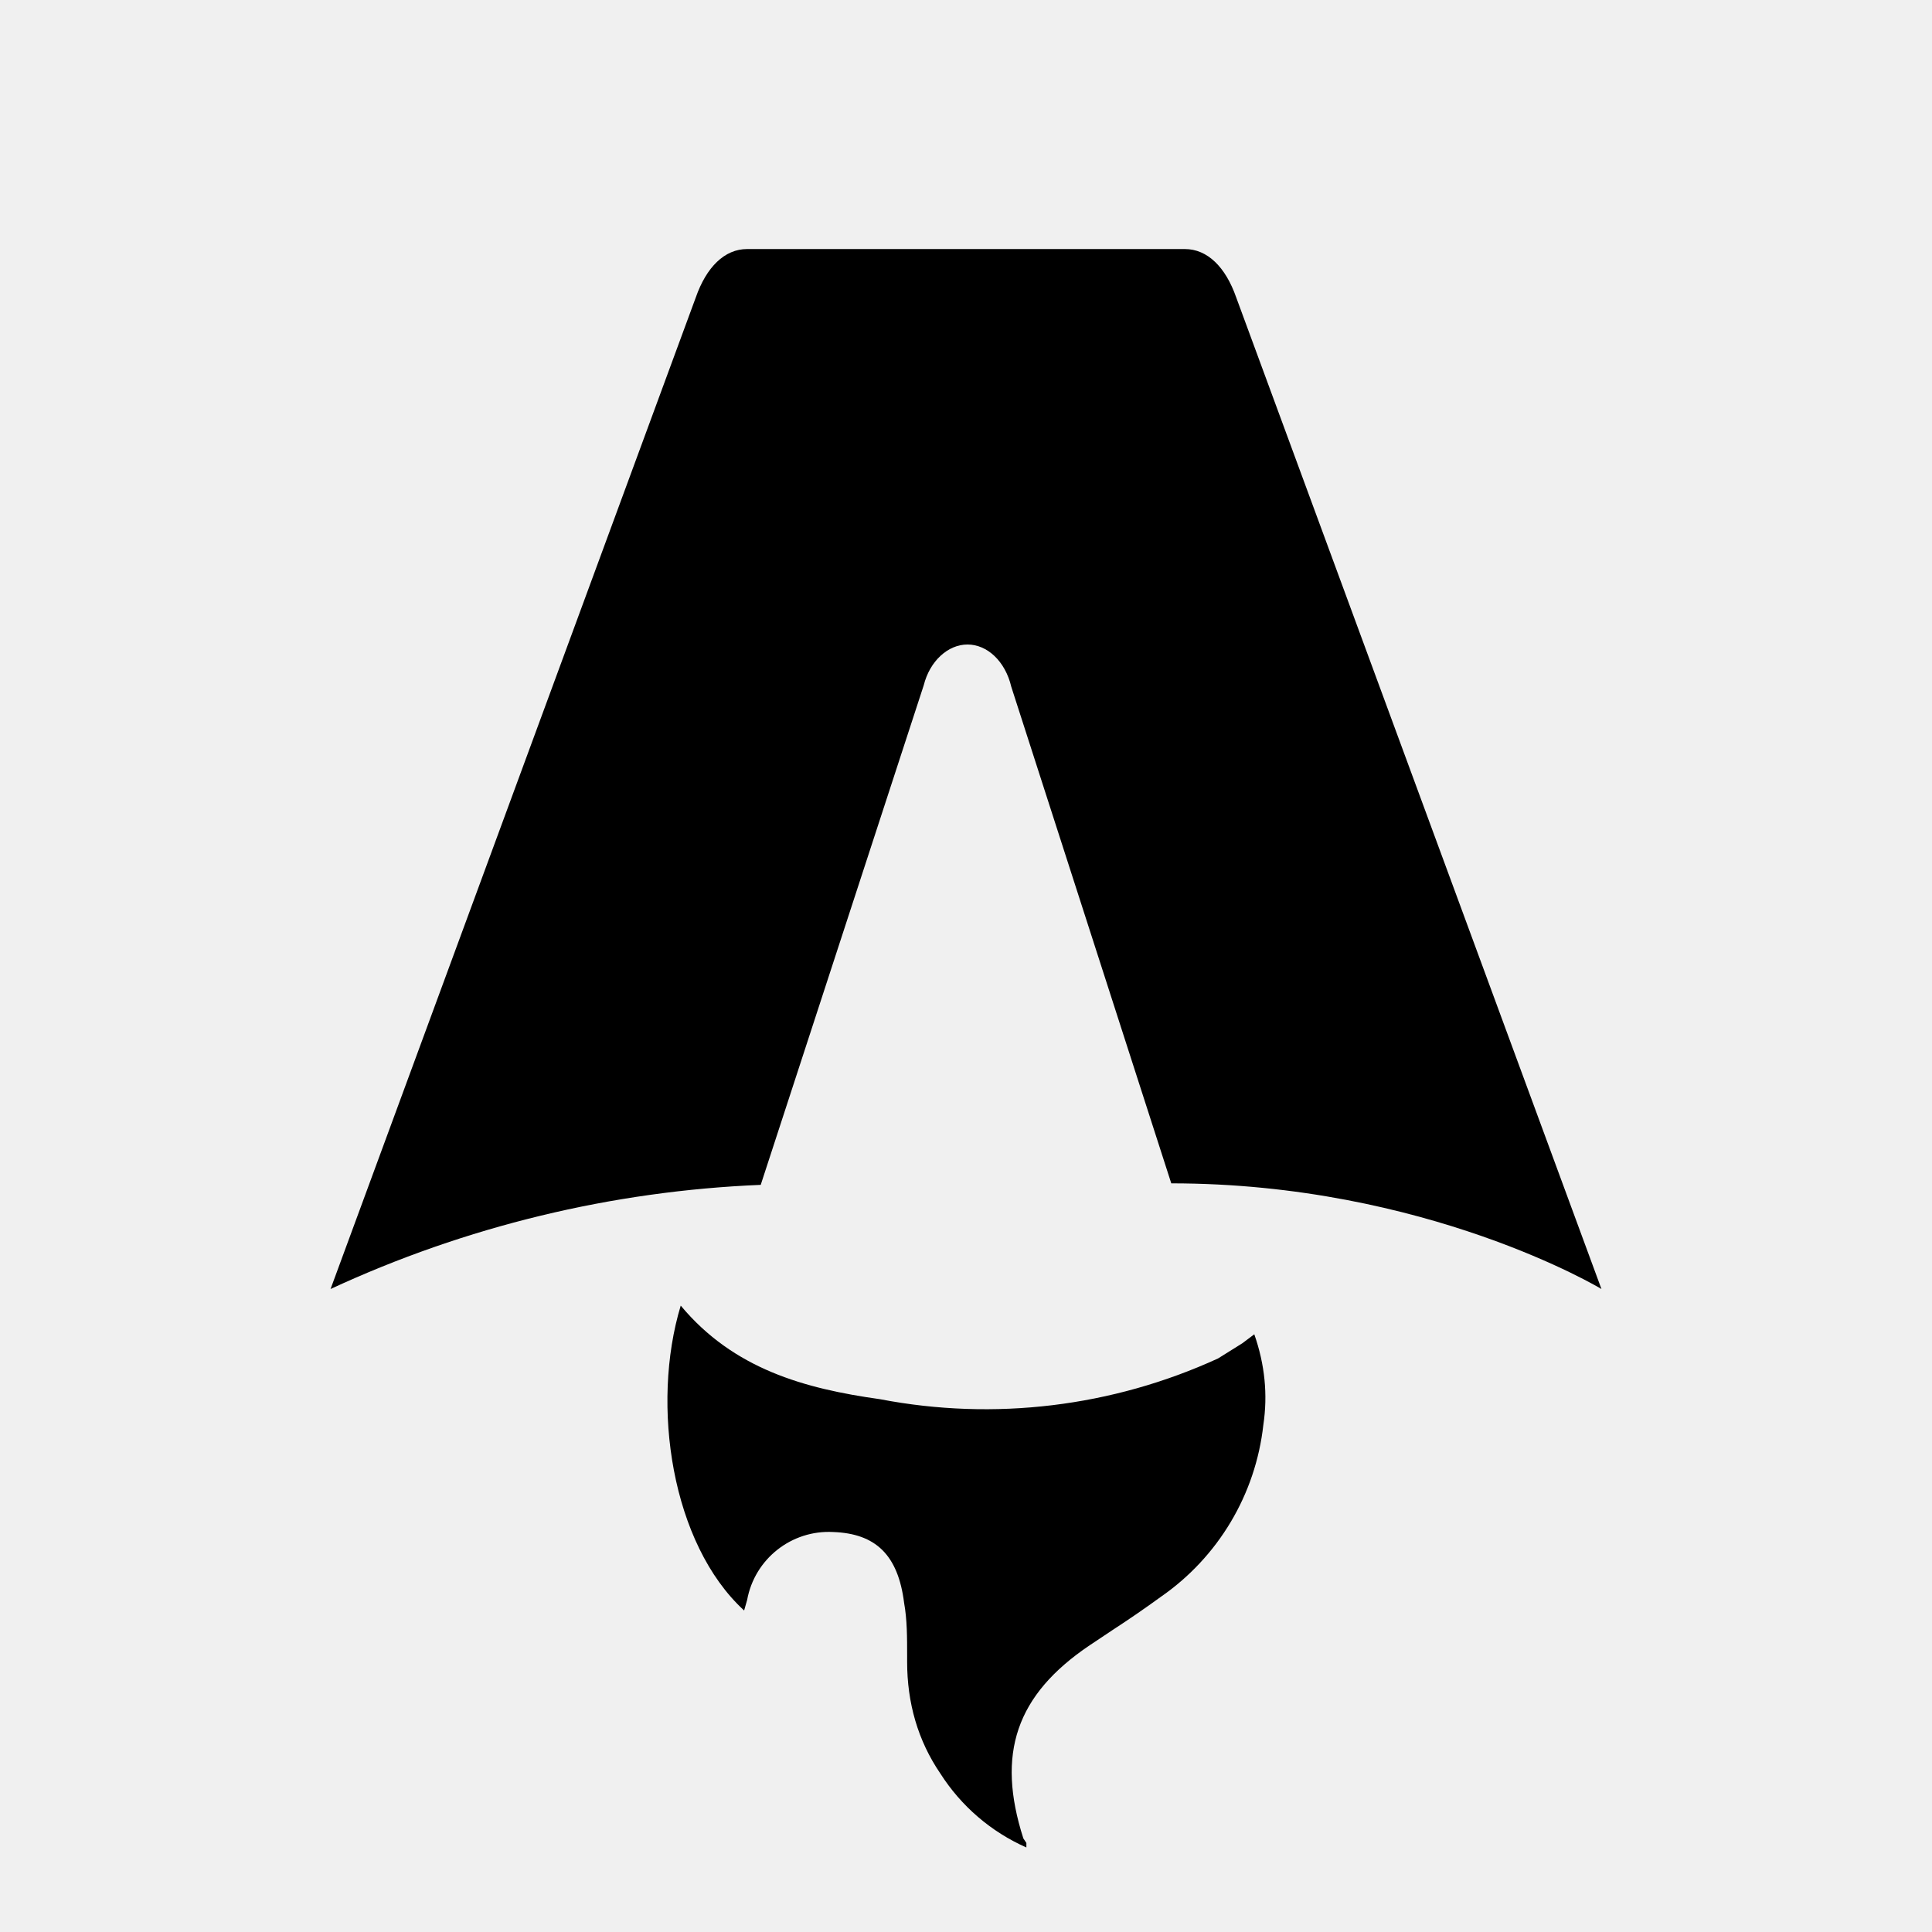
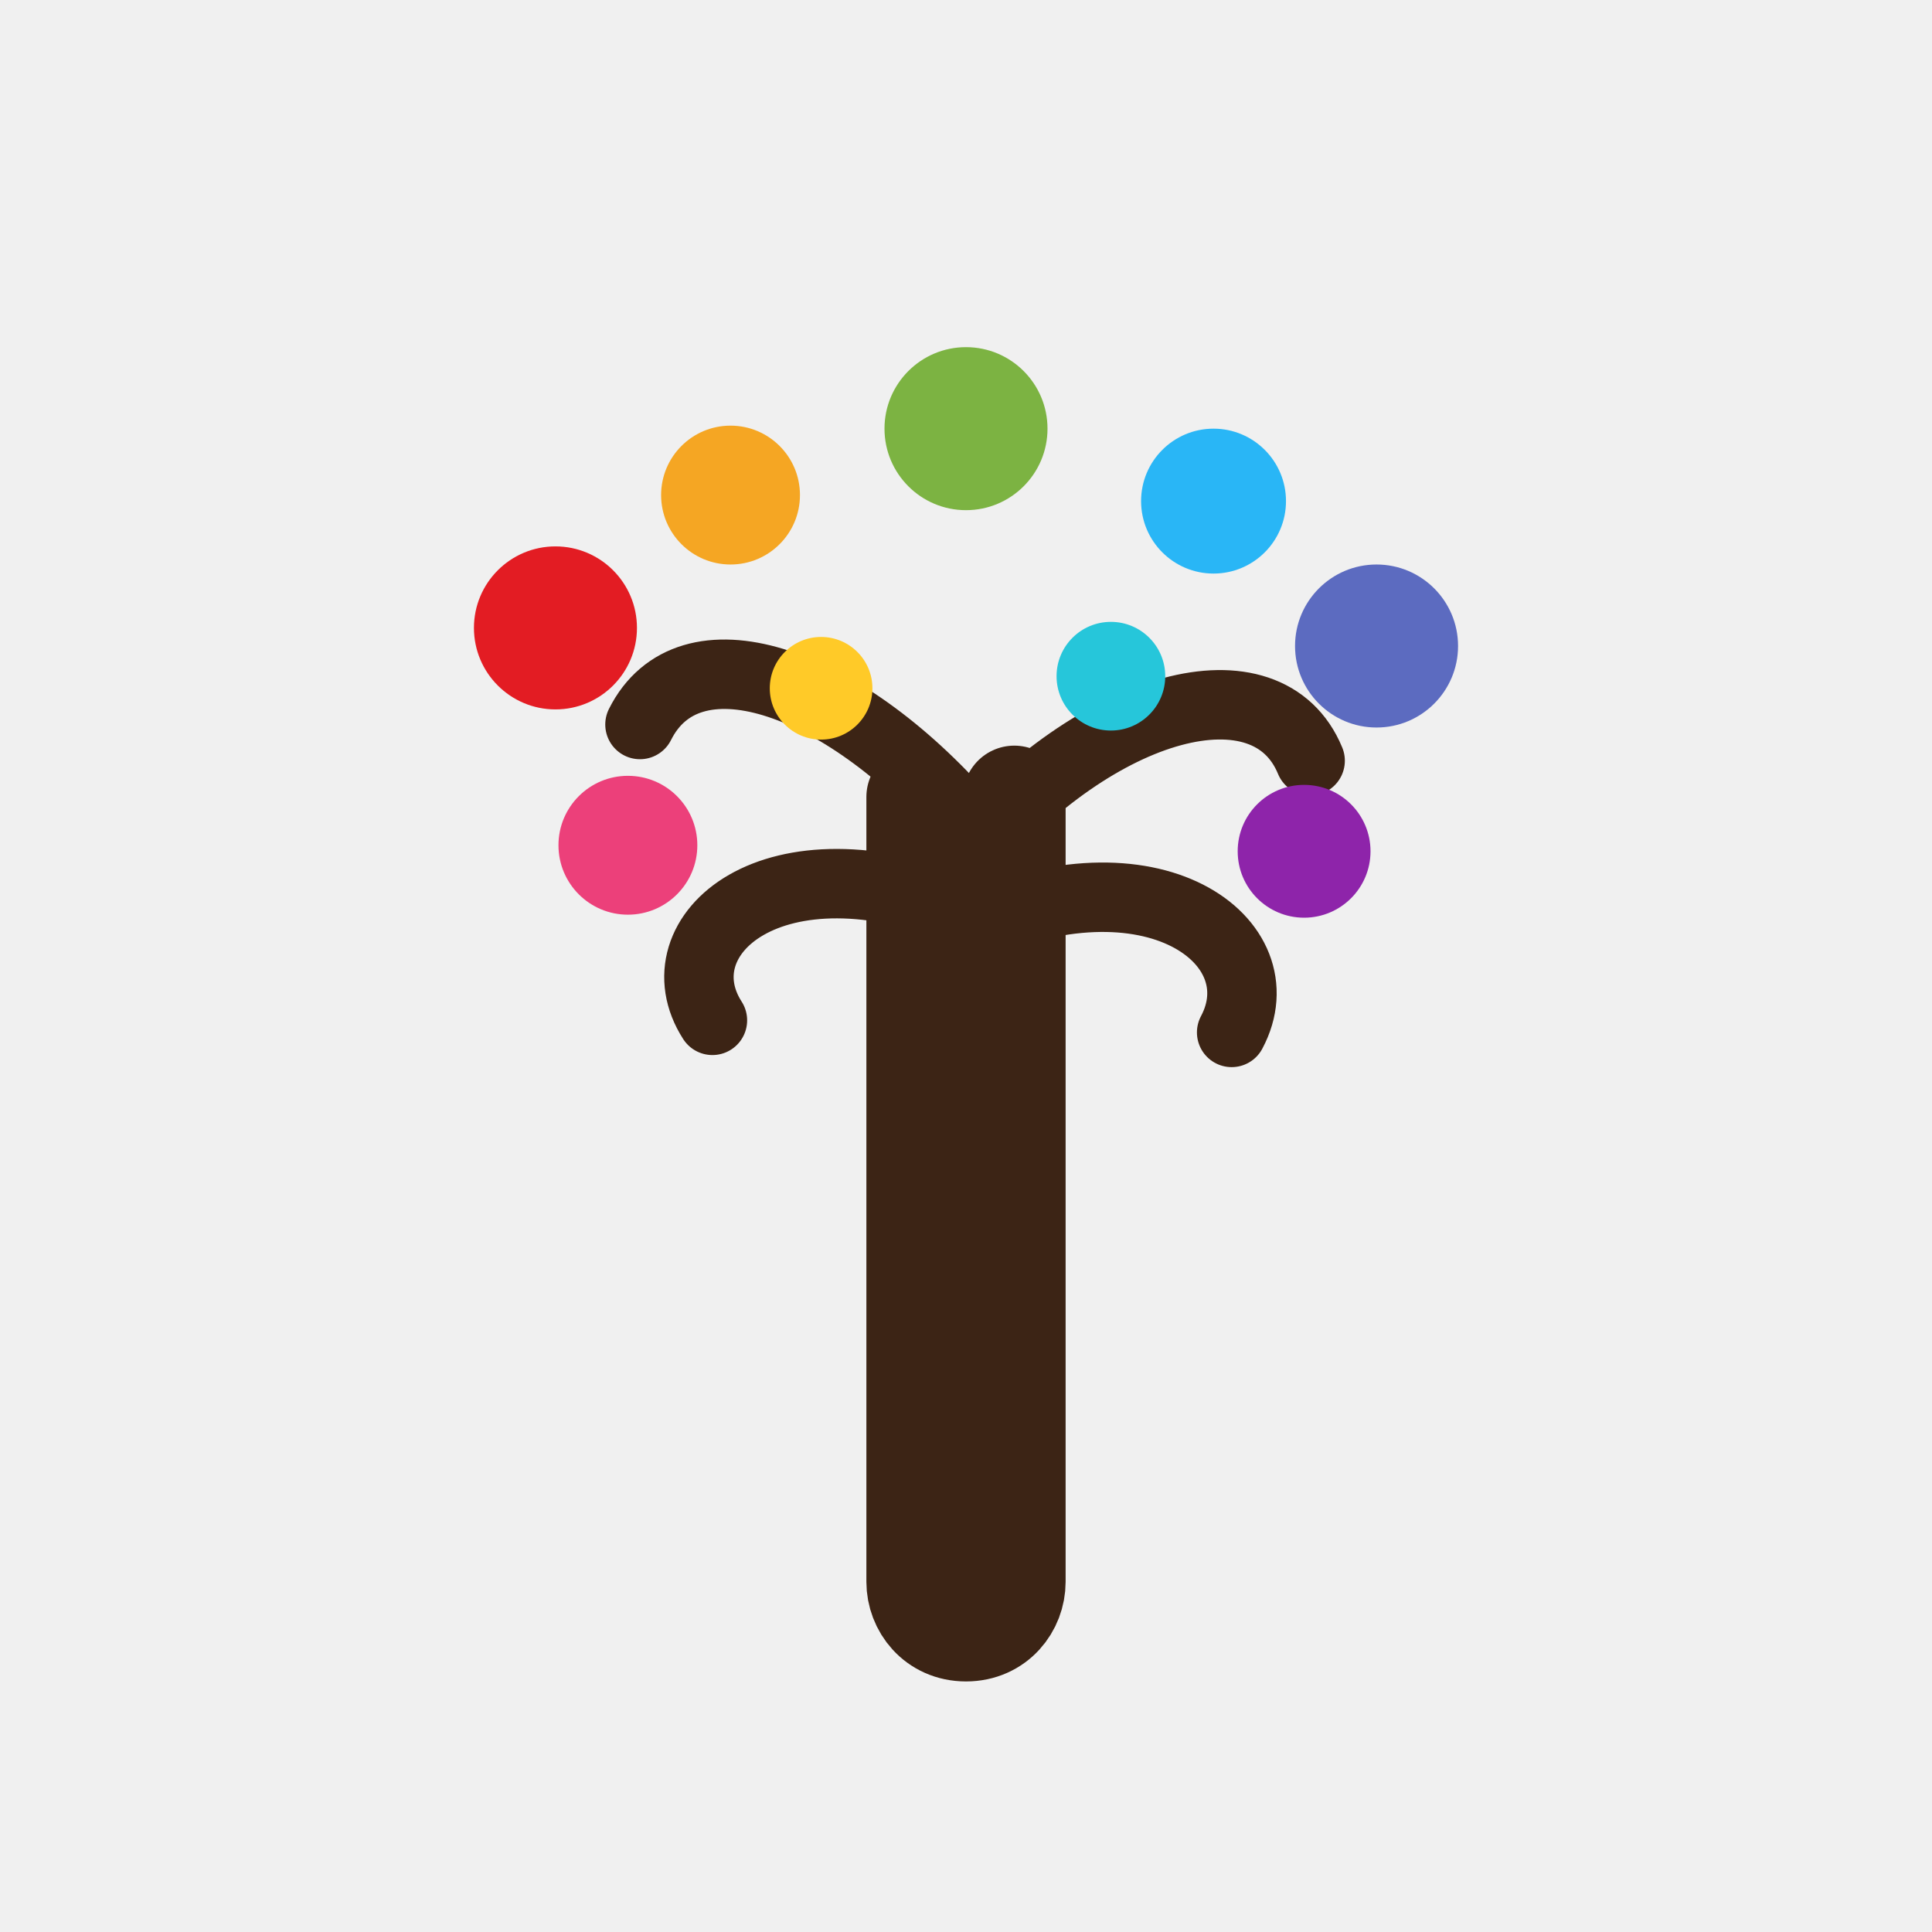
- <svg xmlns="http://www.w3.org/2000/svg" fill="none" viewBox="0 0 128 128">
-   <path d="M50.4 78.5a75.1 75.1 0 0 0-28.5 6.9l24.2-65.7c.7-2 1.9-3.2 3.4-3.2h29c1.5 0 2.7 1.2 3.4 3.2l24.2 65.7s-11.6-7-28.5-7L67 45.5c-.4-1.7-1.6-2.8-2.9-2.8-1.3 0-2.5 1.1-2.9 2.7L50.4 78.5Zm-1.1 28.2Zm-4.2-20.2c-2 6.6-.6 15.8 4.2 20.2a17.5 17.5 0 0 1 .2-.7 5.5 5.5 0 0 1 5.7-4.5c2.8.1 4.3 1.5 4.7 4.7.2 1.1.2 2.3.2 3.5v.4c0 2.7.7 5.2 2.2 7.4a13 13 0 0 0 5.7 4.9v-.3l-.2-.3c-1.8-5.6-.5-9.5 4.4-12.8l1.5-1a73 73 0 0 0 3.2-2.2 16 16 0 0 0 6.8-11.4c.3-2 .1-4-.6-6l-.8.6-1.6 1a37 37 0 0 1-22.4 2.7c-5-.7-9.7-2-13.2-6.2Z" />
-   <style>
-         path { fill: #000; }
-         @media (prefers-color-scheme: dark) {
-             path { fill: #FFF; }
-         }
-     </style>
+ <svg xmlns="http://www.w3.org/2000/svg" viewBox="0 0 32 32" fill="none">
+   <path d="M15.2 13.2V26.2c0 .4.3.8.8.8s.8-.4.8-.8V13.2" stroke="#3C2415" stroke-width="1.7" stroke-linecap="round" />
+   <path d="M16 13.6c-2.1-2.4-4.6-3.2-5.4-1.6M16 14.2c2.2-2.6 5-3.3 5.7-1.6M16 15.1c-3.2-1.3-5.1.4-4.2 1.8M16 15.4c3.1-1.4 5.2.2 4.4 1.7" stroke="#3C2415" stroke-width="1.15" stroke-linecap="round" />
+   <circle cx="9.2" cy="10.4" r="1.35" fill="#E31C23" />
+   <circle cx="12.1" cy="8.2" r="1.15" fill="#F5A623" />
+   <circle cx="16" cy="7.1" r="1.35" fill="#7CB342" />
+   <circle cx="20.1" cy="8.3" r="1.2" fill="#29B6F6" />
+   <circle cx="22.8" cy="10.7" r="1.35" fill="#5C6BC0" />
+   <circle cx="21.6" cy="14.1" r="1.1" fill="#8E24AA" />
+   <circle cx="10.4" cy="14" r="1.15" fill="#EC407A" />
+   <circle cx="13.6" cy="11.4" r="0.85" fill="#FFCA28" />
+   <circle cx="18.4" cy="11.2" r="0.9" fill="#26C6DA" />
</svg>
